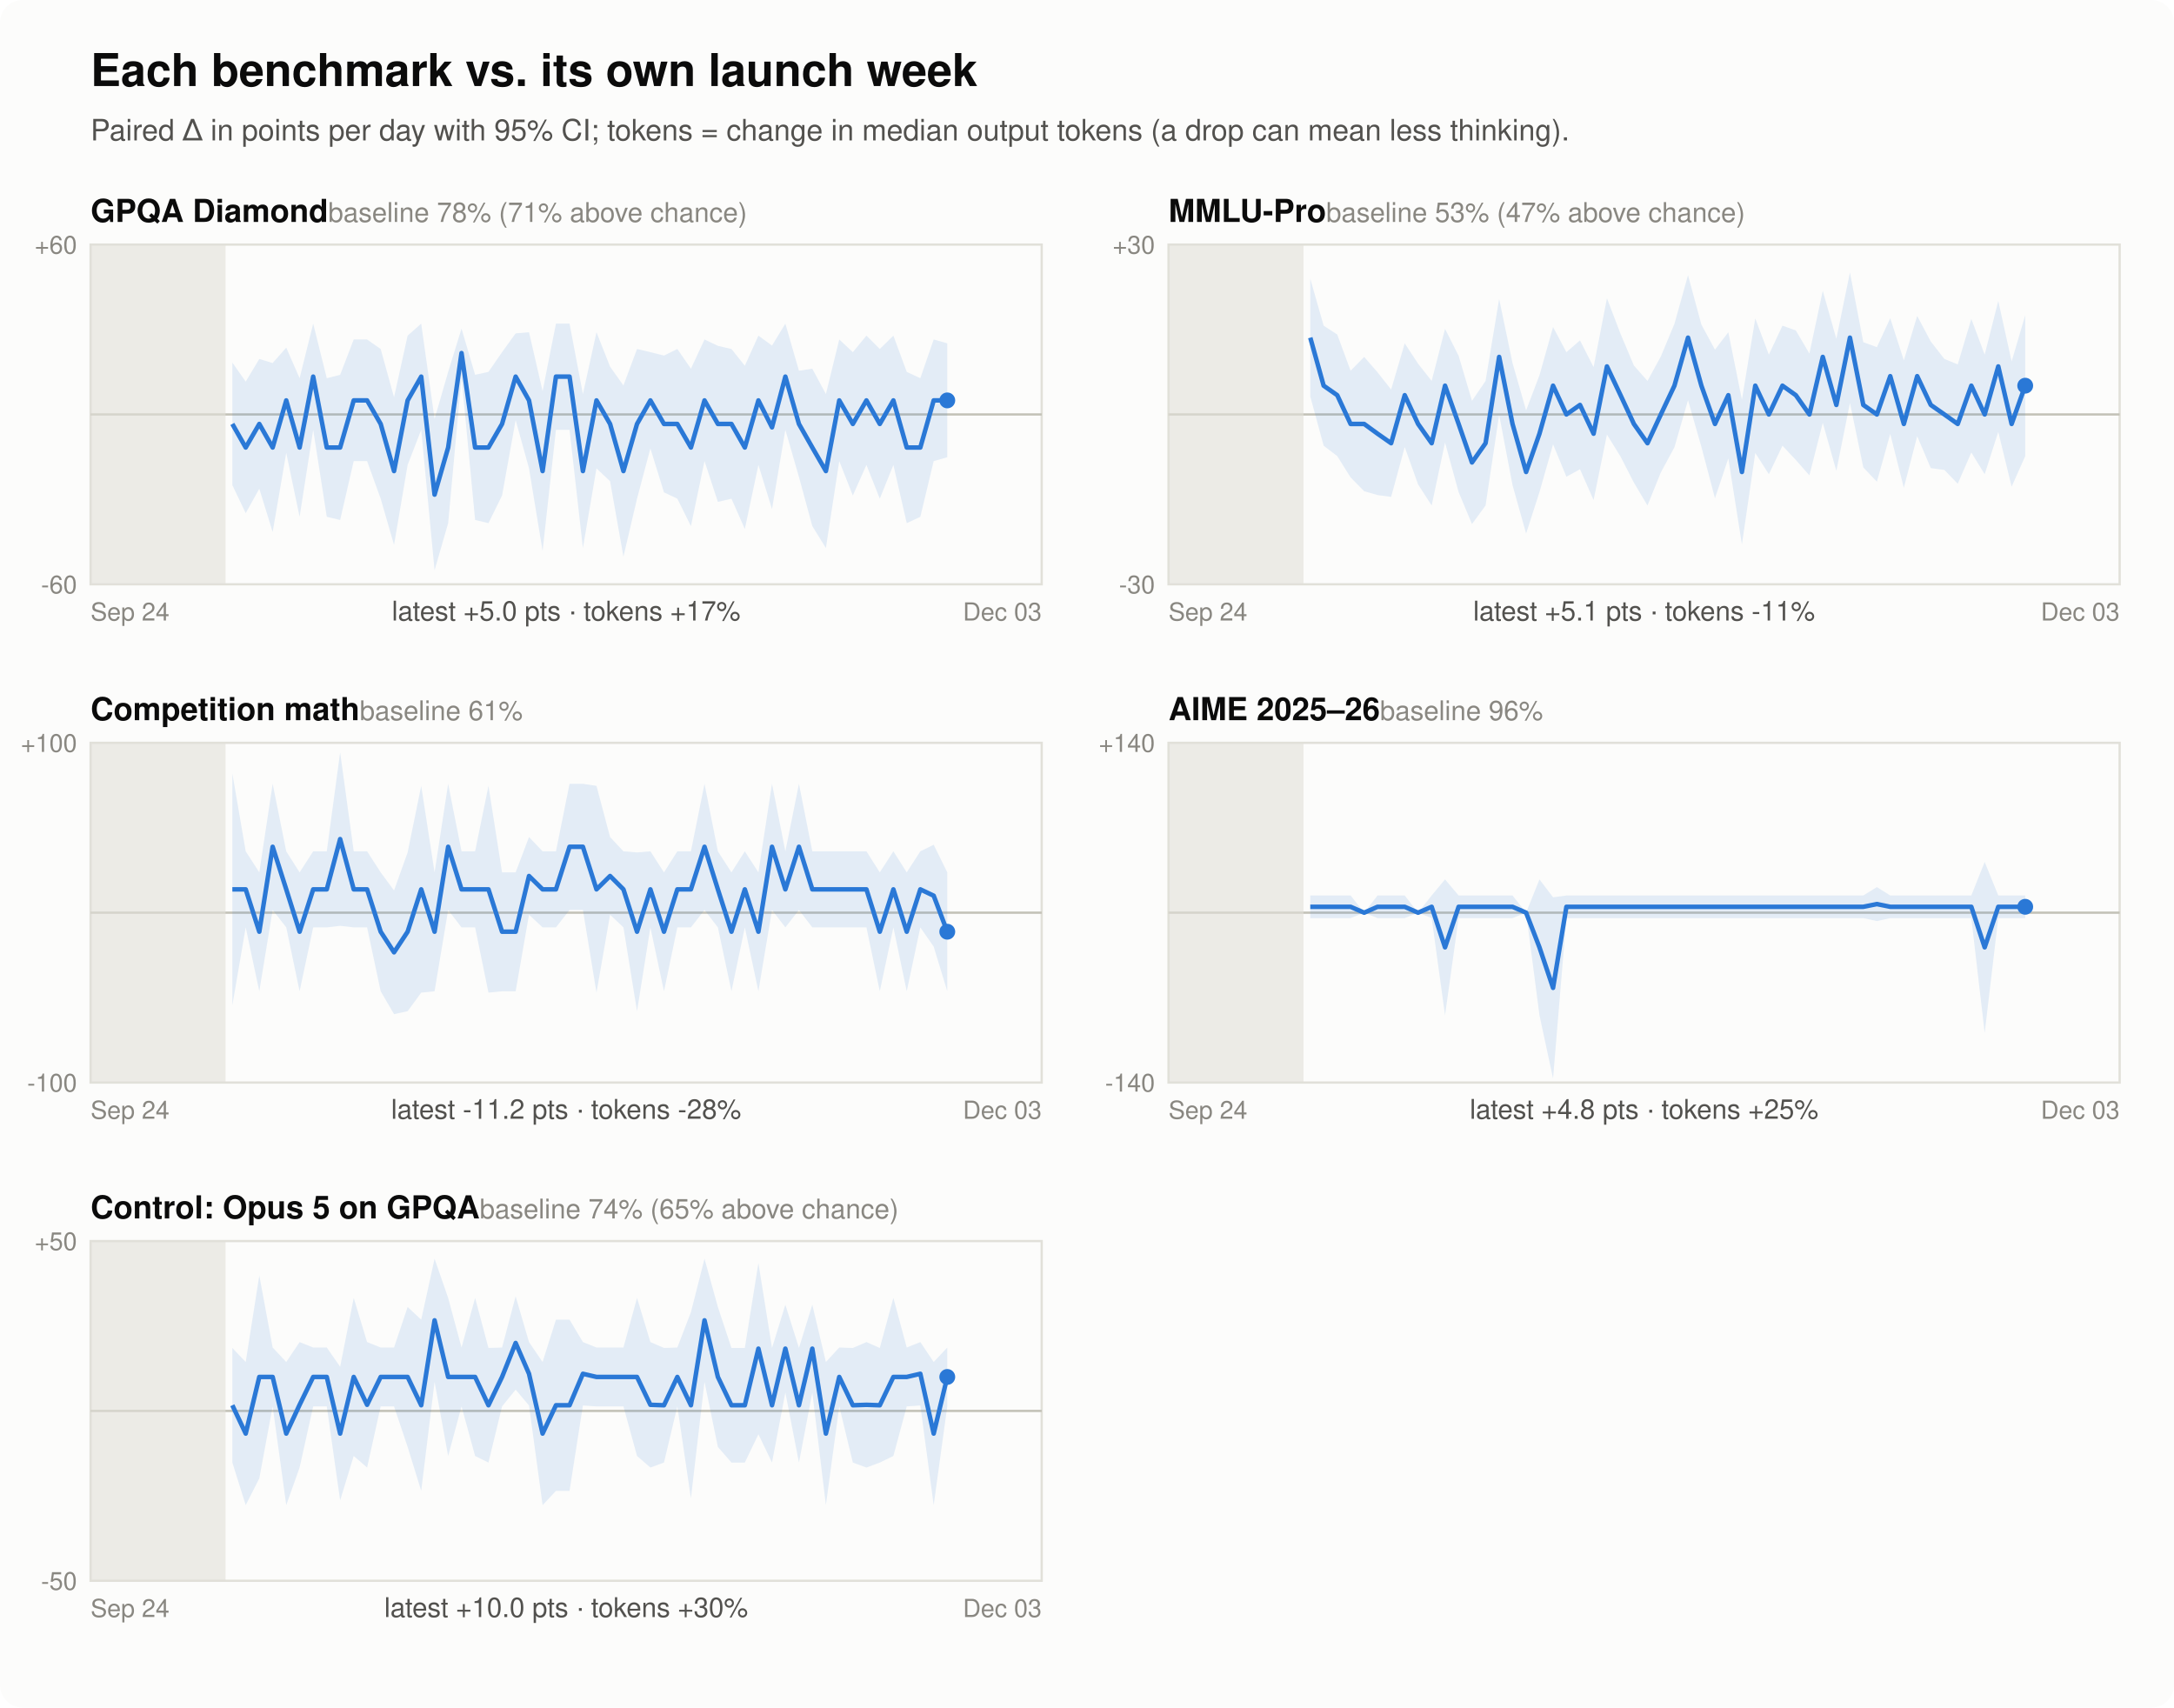
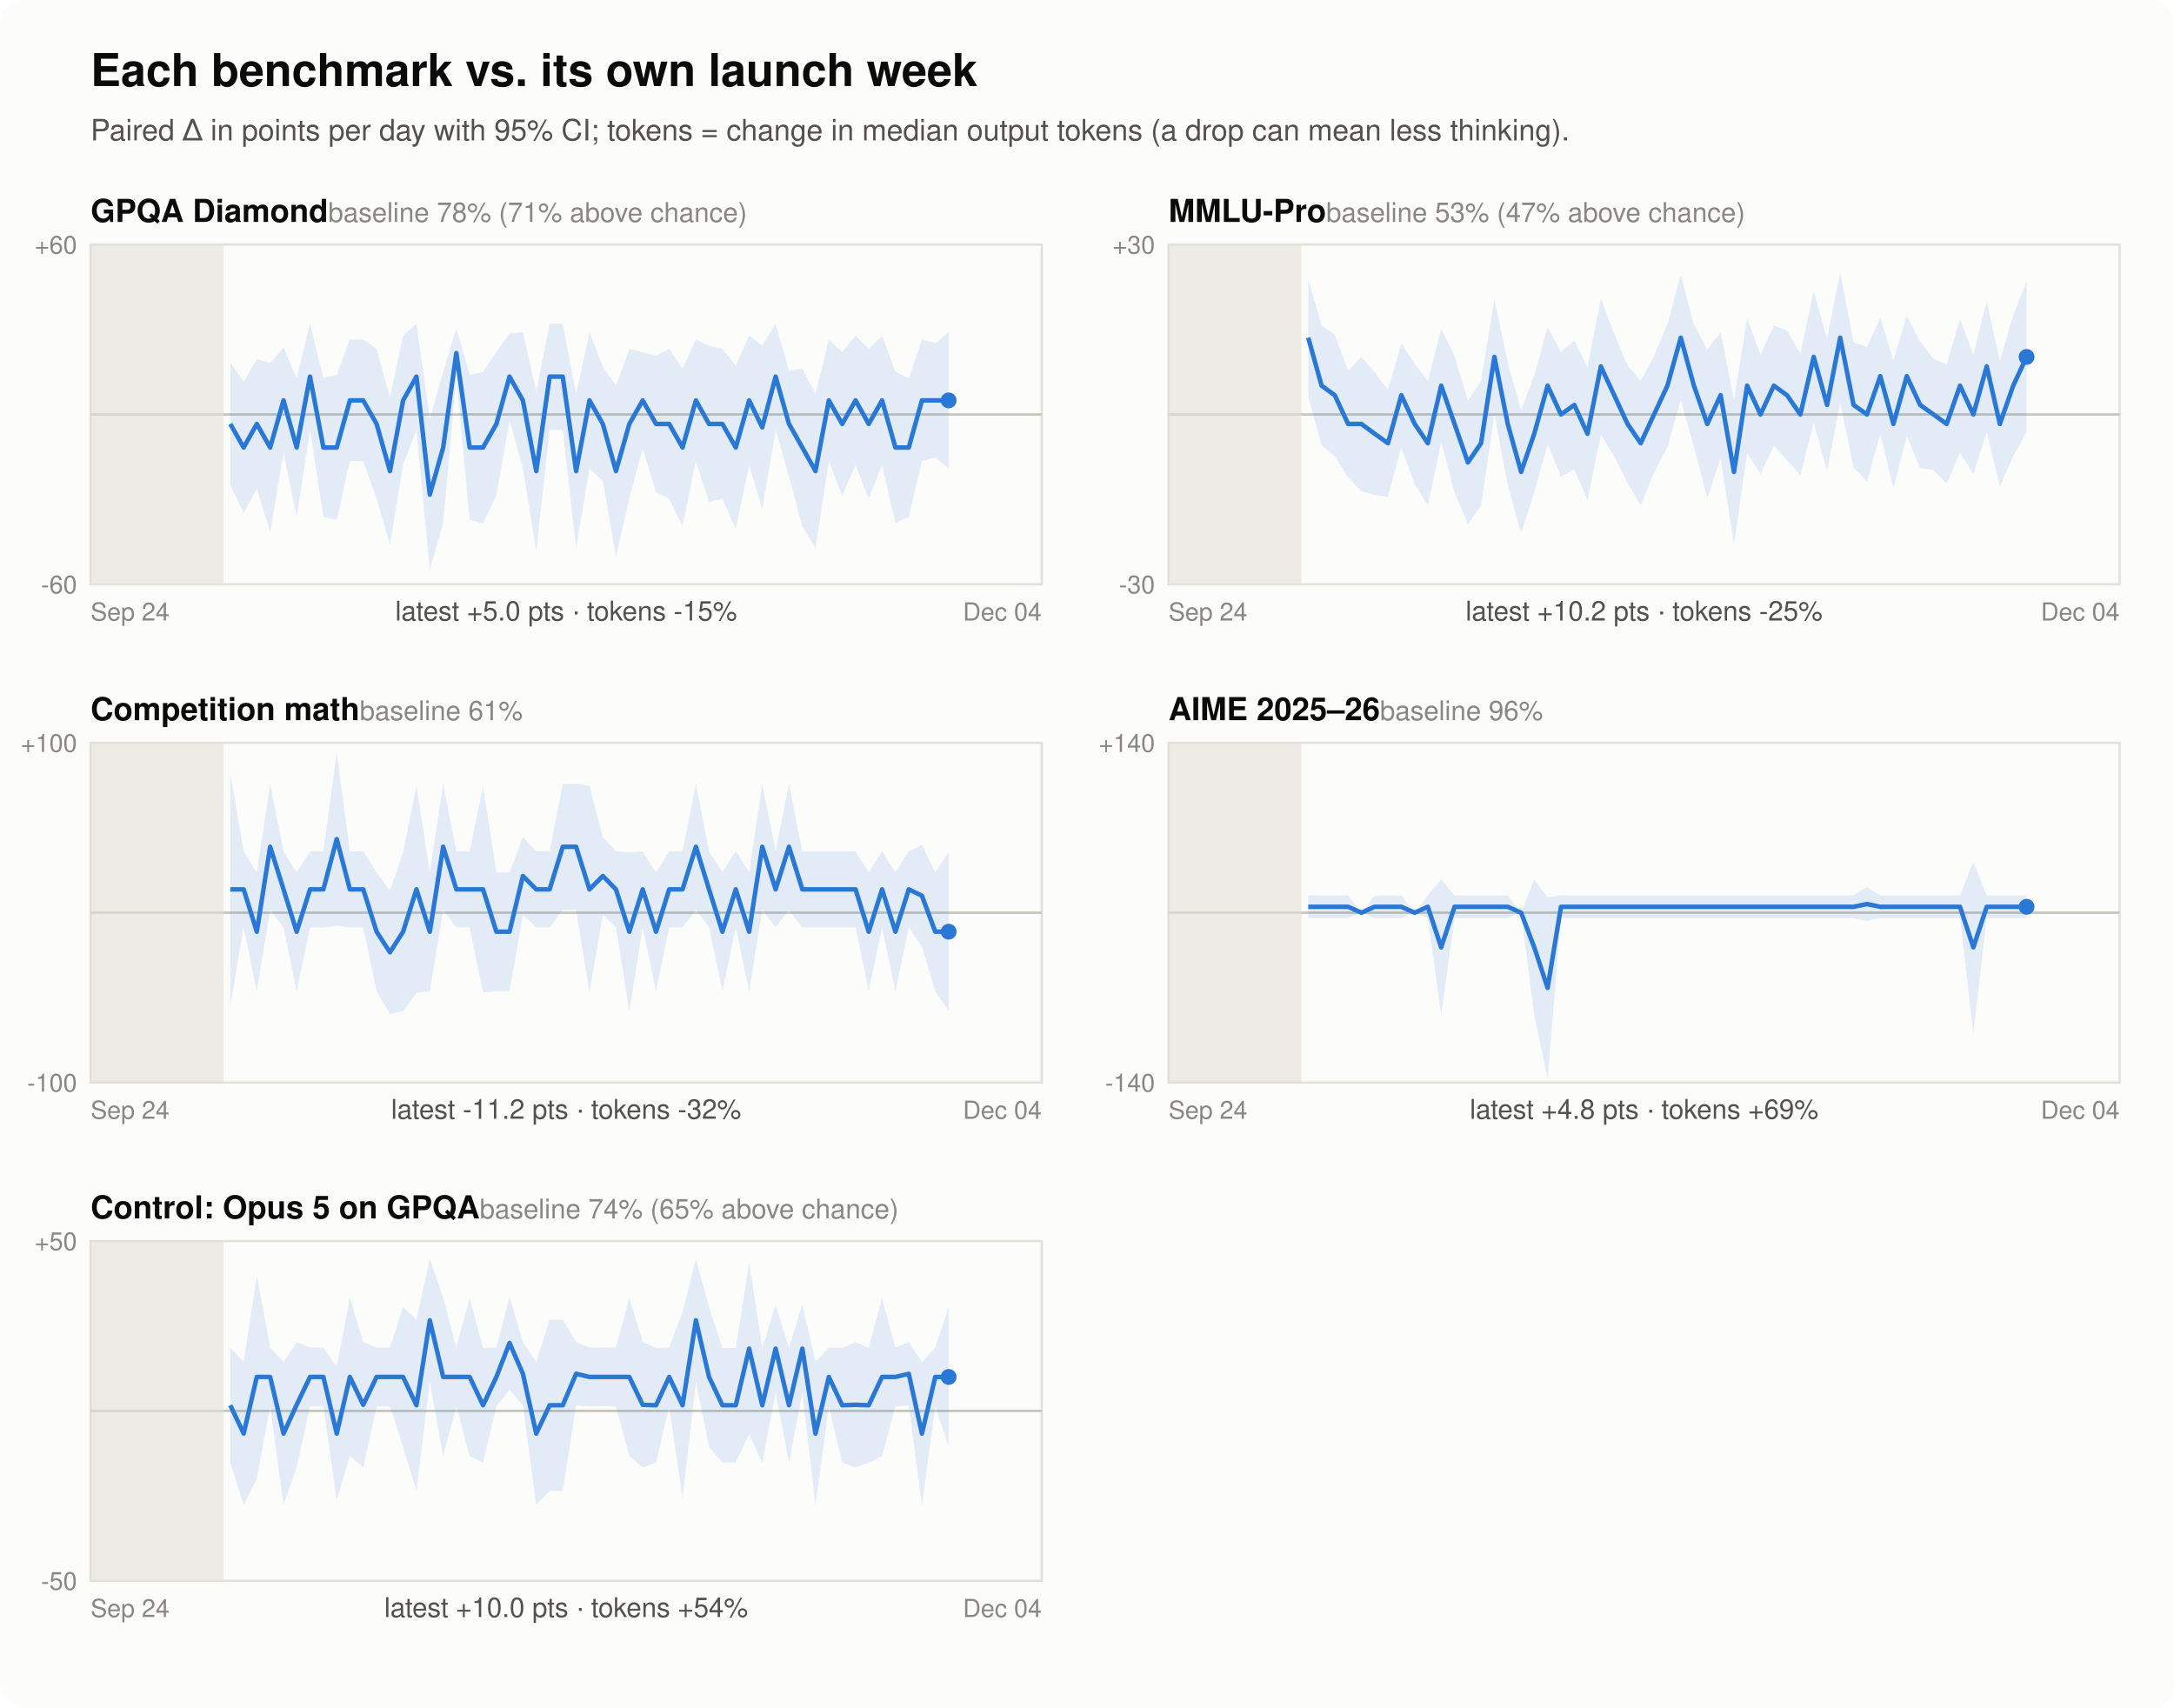
<svg xmlns="http://www.w3.org/2000/svg" width="960" height="754" viewBox="0 0 960 754" font-family="-apple-system, Segoe UI, Helvetica, Arial, sans-serif" role="img" aria-labelledby="ft fd">
  <rect width="960" height="754" rx="10" fill="#fcfcfb" />
  <text x="40" y="38" fill="#0b0b0b" font-size="20" font-weight="600">Each benchmark vs. its own launch week</text>
  <text x="40" y="62" fill="#52514e" font-size="13">Paired Δ in points per day with 95% CI; tokens = change in median output tokens (a drop can mean less thinking).</text>
  <text x="40" y="98" fill="#0b0b0b" font-size="14" font-weight="600">GPQA Diamond<tspan fill="#898781" font-weight="400" font-size="12">  baseline 78% (71% above chance)</tspan>
  </text>
  <rect x="40" y="108" width="420" height="150" fill="none" stroke="#e1e0d9" />
  <line x1="40" y1="183.0" x2="460" y2="183.0" stroke="#c3c2b7" />
  <text x="34" y="262.0" text-anchor="end" fill="#898781" font-size="11">-60</text>
  <text x="34" y="112.0" text-anchor="end" fill="#898781" font-size="11">+60</text>
-   <rect x="40.0" y="108" width="59.6" height="150" fill="#e1e0d9" opacity="0.6" />
+   <rect x="40.0" y="108" width="58.7" height="150" fill="#e1e0d9" opacity="0.6" />
  <text x="40" y="274" fill="#898781" font-size="11">Sep 24</text>
-   <text x="460" y="274" text-anchor="end" fill="#898781" font-size="11">Dec 03</text>
-   <path d="M102.6,160.1 L108.5,168.5 L114.5,158.5 L120.4,160.3 L126.4,153.5 L132.3,167.0 L138.3,142.9 L144.3,167.0 L150.2,165.5 L156.2,149.9 L162.1,149.9 L168.1,154.1 L174.0,175.4 L180.0,148.2 L186.0,142.9 L191.9,185.0 L197.9,164.2 L203.8,145.1 L209.8,165.5 L215.7,164.2 L221.7,155.5 L227.7,147.2 L233.6,146.7 L239.6,172.7 L245.5,142.9 L251.5,142.9 L257.4,174.0 L263.4,146.7 L269.4,161.9 L275.3,170.2 L281.3,154.1 L287.2,155.5 L293.2,157.0 L299.1,154.1 L305.1,162.8 L311.1,149.9 L317.0,152.7 L323.0,154.1 L328.9,161.5 L334.9,148.2 L340.9,152.6 L346.8,142.9 L352.8,163.7 L358.7,162.8 L364.7,174.0 L370.6,149.9 L376.6,155.5 L382.6,148.2 L388.5,154.1 L394.5,148.2 L400.4,164.2 L406.4,167.0 L412.3,149.9 L418.3,151.6 L418.3,201.9 L412.3,203.6 L406.4,228.2 L400.4,231.0 L394.5,205.3 L388.5,220.2 L382.6,205.3 L376.6,218.8 L370.6,203.6 L364.7,242.0 L358.7,232.3 L352.8,210.6 L346.8,189.8 L340.9,224.8 L334.9,205.3 L328.9,233.6 L323.0,220.2 L317.0,221.6 L311.1,203.6 L305.1,232.3 L299.1,220.2 L293.2,217.4 L287.2,198.0 L281.3,220.2 L275.3,245.8 L269.4,212.5 L263.4,206.8 L257.4,242.0 L251.5,189.8 L245.5,189.8 L239.6,243.3 L233.6,206.8 L227.7,185.5 L221.7,218.8 L215.7,231.0 L209.8,229.6 L203.8,166.7 L197.9,231.0 L191.9,251.8 L186.0,189.8 L180.0,205.3 L174.0,240.6 L168.1,220.2 L162.1,203.6 L156.2,203.6 L150.2,229.6 L144.3,228.2 L138.3,189.8 L132.3,228.2 L126.4,200.0 L120.4,234.9 L114.5,215.8 L108.5,226.6 L102.6,214.2 Z" fill="#2a78d6" opacity="0.12" />
-   <path d="M102.6,187.2 L108.5,197.6 L114.5,187.2 L120.4,197.6 L126.4,176.8 L132.3,197.6 L138.3,166.3 L144.3,197.6 L150.2,197.6 L156.2,176.8 L162.1,176.8 L168.1,187.2 L174.0,208.0 L180.0,176.8 L186.0,166.3 L191.9,218.4 L197.9,197.6 L203.8,155.9 L209.8,197.6 L215.7,197.6 L221.7,187.2 L227.7,166.3 L233.6,176.8 L239.6,208.0 L245.5,166.3 L251.5,166.3 L257.4,208.0 L263.4,176.8 L269.4,187.2 L275.3,208.0 L281.3,187.2 L287.2,176.8 L293.2,187.2 L299.1,187.2 L305.1,197.6 L311.1,176.8 L317.0,187.2 L323.0,187.2 L328.9,197.6 L334.9,176.8 L340.9,188.7 L346.8,166.3 L352.8,187.2 L358.7,197.6 L364.7,208.0 L370.6,176.8 L376.6,187.2 L382.6,176.8 L388.5,187.2 L394.5,176.8 L400.4,197.6 L406.4,197.6 L412.3,176.8 L418.3,176.8" fill="none" stroke="#2a78d6" stroke-width="2" stroke-linejoin="round" />
-   <circle cx="418.3" cy="176.8" r="3.5" fill="#2a78d6" />
-   <text x="250.0" y="274" text-anchor="middle" fill="#52514e" font-size="12">latest +5.0 pts · tokens +17%</text>
+   <text x="460" y="274" text-anchor="end" fill="#898781" font-size="11">Dec 04</text>
+   <path d="M101.7,160.1 L107.6,168.5 L113.4,158.5 L119.3,160.3 L125.2,153.5 L131.0,167.0 L136.9,142.9 L142.8,167.0 L148.7,165.5 L154.5,149.9 L160.4,149.9 L166.3,154.1 L172.2,175.4 L178.0,148.2 L183.9,142.9 L189.8,185.0 L195.7,164.2 L201.5,145.1 L207.4,165.5 L213.3,164.2 L219.2,155.5 L225.0,147.2 L230.9,146.7 L236.8,172.7 L242.7,142.9 L248.5,142.9 L254.4,174.0 L260.3,146.7 L266.2,161.9 L272.0,170.2 L277.9,154.1 L283.8,155.5 L289.7,157.0 L295.5,154.1 L301.4,162.8 L307.3,149.9 L313.1,152.7 L319.0,154.1 L324.9,161.5 L330.8,148.2 L336.6,152.6 L342.5,142.9 L348.4,163.7 L354.3,162.8 L360.1,174.0 L366.0,149.9 L371.9,155.5 L377.8,148.2 L383.6,154.1 L389.5,148.2 L395.4,164.2 L401.3,167.0 L407.1,149.9 L413.0,151.6 L418.9,146.7 L418.9,206.8 L413.0,201.9 L407.1,203.6 L401.3,228.2 L395.4,231.0 L389.5,205.3 L383.6,220.2 L377.8,205.3 L371.9,218.8 L366.0,203.6 L360.1,242.0 L354.3,232.3 L348.4,210.6 L342.5,189.8 L336.6,224.8 L330.8,205.3 L324.9,233.6 L319.0,220.2 L313.1,221.6 L307.3,203.6 L301.4,232.3 L295.5,220.2 L289.7,217.4 L283.8,198.0 L277.9,220.2 L272.0,245.8 L266.2,212.5 L260.3,206.8 L254.4,242.0 L248.5,189.8 L242.7,189.8 L236.8,243.3 L230.9,206.8 L225.0,185.5 L219.2,218.8 L213.3,231.0 L207.4,229.6 L201.5,166.7 L195.7,231.0 L189.8,251.8 L183.9,189.8 L178.0,205.3 L172.2,240.6 L166.3,220.2 L160.4,203.6 L154.5,203.6 L148.7,229.6 L142.8,228.2 L136.9,189.8 L131.0,228.2 L125.2,200.0 L119.3,234.9 L113.4,215.8 L107.6,226.6 L101.7,214.2 Z" fill="#2a78d6" opacity="0.12" />
+   <path d="M101.7,187.2 L107.6,197.6 L113.4,187.2 L119.3,197.6 L125.2,176.8 L131.0,197.6 L136.9,166.3 L142.8,197.6 L148.7,197.6 L154.5,176.8 L160.4,176.8 L166.3,187.2 L172.2,208.0 L178.0,176.8 L183.9,166.3 L189.8,218.4 L195.7,197.6 L201.5,155.9 L207.4,197.6 L213.3,197.6 L219.2,187.2 L225.0,166.3 L230.9,176.8 L236.8,208.0 L242.7,166.3 L248.5,166.3 L254.4,208.0 L260.3,176.8 L266.2,187.2 L272.0,208.0 L277.9,187.2 L283.8,176.8 L289.7,187.2 L295.5,187.2 L301.4,197.6 L307.3,176.8 L313.1,187.2 L319.0,187.2 L324.9,197.6 L330.8,176.8 L336.6,188.7 L342.5,166.3 L348.4,187.2 L354.3,197.6 L360.1,208.0 L366.0,176.8 L371.9,187.2 L377.8,176.8 L383.6,187.2 L389.5,176.8 L395.4,197.6 L401.3,197.6 L407.1,176.8 L413.0,176.8 L418.9,176.8" fill="none" stroke="#2a78d6" stroke-width="2" stroke-linejoin="round" />
+   <circle cx="418.9" cy="176.8" r="3.5" fill="#2a78d6" />
+   <text x="250.0" y="274" text-anchor="middle" fill="#52514e" font-size="12">latest +5.0 pts · tokens -15%</text>
  <text x="516" y="98" fill="#0b0b0b" font-size="14" font-weight="600">MMLU-Pro<tspan fill="#898781" font-weight="400" font-size="12">  baseline 53% (47% above chance)</tspan>
  </text>
  <rect x="516" y="108" width="420" height="150" fill="none" stroke="#e1e0d9" />
  <line x1="516" y1="183.0" x2="936" y2="183.0" stroke="#c3c2b7" />
  <text x="510" y="262.0" text-anchor="end" fill="#898781" font-size="11">-30</text>
  <text x="510" y="112.0" text-anchor="end" fill="#898781" font-size="11">+30</text>
-   <rect x="516.0" y="108" width="59.6" height="150" fill="#e1e0d9" opacity="0.6" />
+   <rect x="516.0" y="108" width="58.7" height="150" fill="#e1e0d9" opacity="0.6" />
  <text x="516" y="274" fill="#898781" font-size="11">Sep 24</text>
-   <text x="936" y="274" text-anchor="end" fill="#898781" font-size="11">Dec 03</text>
-   <path d="M578.6,123.1 L584.5,143.8 L590.5,147.7 L596.4,163.7 L602.4,157.6 L608.3,164.4 L614.3,172.0 L620.3,151.6 L626.2,160.6 L632.2,168.2 L638.1,145.2 L644.1,157.1 L650.0,177.0 L656.0,168.2 L662.0,132.0 L667.9,160.3 L673.9,181.2 L679.8,165.7 L685.8,144.4 L691.7,155.5 L697.7,150.3 L703.7,162.1 L709.6,131.7 L715.6,147.4 L721.5,161.4 L727.5,168.2 L733.4,157.4 L739.4,143.0 L745.4,121.5 L751.3,143.3 L757.3,154.4 L763.2,146.7 L769.2,176.5 L775.1,140.6 L781.1,156.6 L787.1,143.8 L793.0,145.9 L799.0,156.1 L804.9,128.4 L810.9,149.6 L816.9,120.3 L822.8,151.1 L828.8,153.3 L834.7,140.5 L840.7,159.1 L846.6,139.5 L852.6,150.8 L858.6,158.5 L864.5,160.9 L870.5,140.8 L876.4,156.6 L882.4,132.9 L888.3,159.6 L894.3,139.2 L894.3,201.4 L888.3,214.9 L882.4,190.7 L876.4,209.4 L870.5,199.8 L864.5,213.6 L858.6,207.5 L852.6,206.7 L846.6,192.6 L840.7,215.4 L834.7,191.6 L828.8,212.7 L822.8,206.4 L816.9,177.9 L810.9,207.9 L804.9,186.7 L799.0,209.9 L793.0,203.1 L787.1,196.8 L781.1,209.4 L775.1,200.0 L769.2,240.4 L763.2,202.4 L757.3,220.0 L751.3,197.3 L745.4,176.7 L739.4,197.5 L733.4,208.6 L727.5,223.2 L721.5,213.1 L715.6,201.6 L709.6,191.9 L703.7,220.8 L697.7,207.2 L691.7,210.5 L685.8,196.2 L679.8,217.3 L673.9,235.6 L667.9,214.2 L662.0,183.2 L656.0,223.2 L650.0,231.4 L644.1,217.3 L638.1,195.4 L632.2,223.2 L626.2,213.9 L620.3,197.4 L614.3,219.4 L608.3,218.6 L602.4,216.9 L596.4,210.8 L590.5,201.4 L584.5,196.8 L578.6,175.1 Z" fill="#2a78d6" opacity="0.12" />
-   <path d="M578.6,149.1 L584.5,170.3 L590.5,174.5 L596.4,187.2 L602.4,187.2 L608.3,191.5 L614.3,195.7 L620.3,174.5 L626.2,187.2 L632.2,195.7 L638.1,170.3 L644.1,187.2 L650.0,204.2 L656.0,195.7 L662.0,157.6 L667.9,187.2 L673.9,208.4 L679.8,191.5 L685.8,170.3 L691.7,183.0 L697.7,178.8 L703.7,191.5 L709.6,161.8 L715.6,174.5 L721.5,187.2 L727.5,195.7 L733.4,183.0 L739.4,170.3 L745.4,149.1 L751.3,170.3 L757.3,187.2 L763.2,174.5 L769.2,208.4 L775.1,170.3 L781.1,183.0 L787.1,170.3 L793.0,174.5 L799.0,183.0 L804.9,157.6 L810.9,178.8 L816.9,149.1 L822.8,178.8 L828.8,183.0 L834.7,166.1 L840.7,187.2 L846.6,166.1 L852.6,178.8 L858.6,183.0 L864.5,187.2 L870.5,170.3 L876.4,183.0 L882.4,161.8 L888.3,187.2 L894.3,170.3" fill="none" stroke="#2a78d6" stroke-width="2" stroke-linejoin="round" />
-   <circle cx="894.3" cy="170.3" r="3.5" fill="#2a78d6" />
-   <text x="726.0" y="274" text-anchor="middle" fill="#52514e" font-size="12">latest +5.1 pts · tokens -11%</text>
+   <text x="936" y="274" text-anchor="end" fill="#898781" font-size="11">Dec 04</text>
+   <path d="M577.7,123.1 L583.6,143.8 L589.4,147.7 L595.3,163.7 L601.2,157.6 L607.0,164.4 L612.9,172.0 L618.8,151.6 L624.7,160.6 L630.5,168.2 L636.4,145.2 L642.3,157.1 L648.2,177.0 L654.0,168.2 L659.9,132.0 L665.8,160.3 L671.7,181.2 L677.5,165.7 L683.4,144.4 L689.3,155.5 L695.2,150.3 L701.0,162.1 L706.9,131.7 L712.8,147.4 L718.7,161.4 L724.5,168.2 L730.4,157.4 L736.3,143.0 L742.2,121.5 L748.0,143.3 L753.9,154.4 L759.8,146.7 L765.7,176.5 L771.5,140.6 L777.4,156.6 L783.3,143.8 L789.1,145.9 L795.0,156.1 L800.9,128.4 L806.8,149.6 L812.6,120.3 L818.5,151.1 L824.4,153.3 L830.3,140.5 L836.1,159.1 L842.0,139.5 L847.9,150.8 L853.8,158.5 L859.6,160.9 L865.5,140.8 L871.4,156.6 L877.3,132.9 L883.1,159.6 L889.0,139.2 L894.9,124.4 L894.9,190.8 L889.0,201.4 L883.1,214.9 L877.3,190.7 L871.4,209.4 L865.5,199.8 L859.6,213.6 L853.8,207.5 L847.9,206.7 L842.0,192.6 L836.1,215.4 L830.3,191.6 L824.4,212.7 L818.5,206.4 L812.6,177.9 L806.8,207.9 L800.9,186.7 L795.0,209.9 L789.1,203.1 L783.3,196.8 L777.4,209.4 L771.5,200.0 L765.7,240.4 L759.8,202.4 L753.9,220.0 L748.0,197.3 L742.2,176.7 L736.3,197.5 L730.4,208.6 L724.5,223.2 L718.7,213.1 L712.8,201.6 L706.9,191.9 L701.0,220.8 L695.2,207.2 L689.3,210.5 L683.4,196.2 L677.5,217.3 L671.7,235.6 L665.8,214.2 L659.9,183.2 L654.0,223.2 L648.2,231.4 L642.3,217.3 L636.4,195.4 L630.5,223.2 L624.7,213.9 L618.8,197.4 L612.9,219.4 L607.0,218.6 L601.2,216.9 L595.3,210.8 L589.4,201.4 L583.6,196.8 L577.7,175.1 Z" fill="#2a78d6" opacity="0.12" />
+   <path d="M577.7,149.1 L583.6,170.3 L589.4,174.5 L595.3,187.2 L601.2,187.2 L607.0,191.5 L612.9,195.7 L618.8,174.5 L624.7,187.2 L630.5,195.7 L636.4,170.3 L642.3,187.2 L648.2,204.2 L654.0,195.7 L659.9,157.6 L665.8,187.2 L671.7,208.4 L677.5,191.5 L683.4,170.3 L689.3,183.0 L695.2,178.8 L701.0,191.5 L706.9,161.8 L712.8,174.5 L718.7,187.2 L724.5,195.7 L730.4,183.0 L736.3,170.3 L742.2,149.1 L748.0,170.3 L753.9,187.2 L759.8,174.5 L765.7,208.4 L771.5,170.3 L777.4,183.0 L783.3,170.3 L789.1,174.5 L795.0,183.0 L800.9,157.6 L806.8,178.8 L812.6,149.1 L818.5,178.8 L824.4,183.0 L830.3,166.1 L836.1,187.2 L842.0,166.1 L847.9,178.8 L853.8,183.0 L859.6,187.2 L865.5,170.3 L871.4,183.0 L877.3,161.8 L883.1,187.2 L889.0,170.3 L894.9,157.6" fill="none" stroke="#2a78d6" stroke-width="2" stroke-linejoin="round" />
+   <circle cx="894.9" cy="157.6" r="3.5" fill="#2a78d6" />
+   <text x="726.0" y="274" text-anchor="middle" fill="#52514e" font-size="12">latest +10.2 pts · tokens -25%</text>
  <text x="40" y="318" fill="#0b0b0b" font-size="14" font-weight="600">Competition math<tspan fill="#898781" font-weight="400" font-size="12">  baseline 61%</tspan>
  </text>
  <rect x="40" y="328" width="420" height="150" fill="none" stroke="#e1e0d9" />
  <line x1="40" y1="403.0" x2="460" y2="403.0" stroke="#c3c2b7" />
  <text x="34" y="482.0" text-anchor="end" fill="#898781" font-size="11">-100</text>
  <text x="34" y="332.0" text-anchor="end" fill="#898781" font-size="11">+100</text>
-   <rect x="40.0" y="328" width="59.6" height="150" fill="#e1e0d9" opacity="0.6" />
+   <rect x="40.0" y="328" width="58.7" height="150" fill="#e1e0d9" opacity="0.6" />
  <text x="40" y="494" fill="#898781" font-size="11">Sep 24</text>
-   <text x="460" y="494" text-anchor="end" fill="#898781" font-size="11">Dec 03</text>
-   <path d="M102.6,341.5 L108.5,375.9 L114.5,385.2 L120.4,346.1 L126.4,375.9 L132.3,385.2 L138.3,375.9 L144.3,375.9 L150.2,332.2 L156.2,375.9 L162.1,375.9 L168.1,385.2 L174.0,393.2 L180.0,376.4 L186.0,347.0 L191.9,385.2 L197.9,346.1 L203.8,375.9 L209.8,375.9 L215.7,347.0 L221.7,385.2 L227.7,385.2 L233.6,369.6 L239.6,375.9 L245.5,375.9 L251.5,346.1 L257.4,346.1 L263.4,347.0 L269.4,369.6 L275.3,375.9 L281.3,376.4 L287.2,375.9 L293.2,385.2 L299.1,375.9 L305.1,375.9 L311.1,346.1 L317.0,375.9 L323.0,385.2 L328.9,375.9 L334.9,385.2 L340.9,346.1 L346.8,375.9 L352.8,346.1 L358.7,375.9 L364.7,375.9 L370.6,375.9 L376.6,375.9 L382.6,375.9 L388.5,385.2 L394.5,375.9 L400.4,385.2 L406.4,375.9 L412.3,373.0 L418.3,385.2 L418.3,437.7 L412.3,418.0 L406.4,409.5 L400.4,437.7 L394.5,409.5 L388.5,437.7 L382.6,409.5 L376.6,409.5 L370.6,409.5 L364.7,409.5 L358.7,409.5 L352.8,401.8 L346.8,409.5 L340.9,401.8 L334.9,437.7 L328.9,409.5 L323.0,437.7 L317.0,409.5 L311.1,401.8 L305.1,409.5 L299.1,409.5 L293.2,437.7 L287.2,409.5 L281.3,446.5 L275.3,409.5 L269.4,403.9 L263.4,438.3 L257.4,401.8 L251.5,401.8 L245.5,409.5 L239.6,409.5 L233.6,403.9 L227.7,437.7 L221.7,437.7 L215.7,438.3 L209.8,409.5 L203.8,409.5 L197.9,401.8 L191.9,437.7 L186.0,438.3 L180.0,446.5 L174.0,447.8 L168.1,437.7 L162.1,409.5 L156.2,409.5 L150.2,408.8 L144.3,409.5 L138.3,409.5 L132.3,437.7 L126.4,409.5 L120.4,401.8 L114.5,437.7 L108.5,409.5 L102.6,443.9 Z" fill="#2a78d6" opacity="0.12" />
-   <path d="M102.6,392.7 L108.5,392.7 L114.5,411.4 L120.4,373.9 L126.4,392.7 L132.3,411.4 L138.3,392.7 L144.3,392.7 L150.2,370.5 L156.2,392.7 L162.1,392.7 L168.1,411.4 L174.0,420.5 L180.0,411.4 L186.0,392.7 L191.9,411.4 L197.9,373.9 L203.8,392.7 L209.8,392.7 L215.7,392.7 L221.7,411.4 L227.7,411.4 L233.6,386.8 L239.6,392.7 L245.5,392.7 L251.5,373.9 L257.4,373.9 L263.4,392.7 L269.4,386.8 L275.3,392.7 L281.3,411.4 L287.2,392.7 L293.2,411.4 L299.1,392.7 L305.1,392.7 L311.1,373.9 L317.0,392.7 L323.0,411.4 L328.9,392.7 L334.9,411.4 L340.9,373.9 L346.8,392.7 L352.8,373.9 L358.7,392.7 L364.7,392.7 L370.6,392.7 L376.6,392.7 L382.6,392.7 L388.5,411.4 L394.5,392.7 L400.4,411.4 L406.4,392.7 L412.3,395.5 L418.3,411.4" fill="none" stroke="#2a78d6" stroke-width="2" stroke-linejoin="round" />
-   <circle cx="418.3" cy="411.4" r="3.5" fill="#2a78d6" />
-   <text x="250.0" y="494" text-anchor="middle" fill="#52514e" font-size="12">latest -11.2 pts · tokens -28%</text>
+   <text x="460" y="494" text-anchor="end" fill="#898781" font-size="11">Dec 04</text>
+   <path d="M101.7,341.5 L107.6,375.9 L113.4,385.2 L119.3,346.1 L125.2,375.9 L131.0,385.2 L136.9,375.9 L142.8,375.9 L148.7,332.2 L154.5,375.9 L160.4,375.9 L166.3,385.2 L172.2,393.2 L178.0,376.4 L183.9,347.0 L189.8,385.2 L195.7,346.1 L201.5,375.9 L207.4,375.9 L213.3,347.0 L219.2,385.2 L225.0,385.2 L230.9,369.6 L236.8,375.9 L242.7,375.9 L248.5,346.1 L254.4,346.1 L260.3,347.0 L266.2,369.6 L272.0,375.9 L277.9,376.4 L283.8,375.9 L289.7,385.2 L295.5,375.9 L301.4,375.9 L307.3,346.1 L313.1,375.9 L319.0,385.2 L324.9,375.9 L330.8,385.2 L336.6,346.1 L342.5,375.9 L348.4,346.1 L354.3,375.9 L360.1,375.9 L366.0,375.9 L371.9,375.9 L377.8,375.9 L383.6,385.2 L389.5,375.9 L395.4,385.2 L401.3,375.9 L407.1,373.0 L413.0,385.2 L418.9,376.4 L418.9,446.5 L413.0,437.7 L407.1,418.0 L401.3,409.5 L395.4,437.7 L389.5,409.5 L383.6,437.7 L377.8,409.5 L371.9,409.5 L366.0,409.5 L360.1,409.5 L354.3,409.5 L348.4,401.8 L342.5,409.5 L336.6,401.8 L330.8,437.7 L324.9,409.5 L319.0,437.7 L313.1,409.5 L307.3,401.8 L301.4,409.5 L295.5,409.5 L289.7,437.7 L283.8,409.5 L277.9,446.5 L272.0,409.5 L266.2,403.9 L260.3,438.3 L254.4,401.8 L248.5,401.8 L242.7,409.5 L236.8,409.5 L230.9,403.9 L225.0,437.7 L219.2,437.7 L213.3,438.3 L207.4,409.5 L201.5,409.5 L195.7,401.8 L189.8,437.7 L183.9,438.3 L178.0,446.5 L172.2,447.8 L166.3,437.7 L160.4,409.5 L154.5,409.5 L148.7,408.8 L142.8,409.5 L136.9,409.5 L131.0,437.7 L125.2,409.5 L119.3,401.8 L113.4,437.7 L107.6,409.5 L101.7,443.9 Z" fill="#2a78d6" opacity="0.12" />
+   <path d="M101.7,392.7 L107.6,392.7 L113.4,411.4 L119.3,373.9 L125.2,392.7 L131.0,411.4 L136.9,392.7 L142.8,392.7 L148.7,370.5 L154.5,392.7 L160.4,392.7 L166.3,411.4 L172.2,420.5 L178.0,411.4 L183.9,392.7 L189.8,411.4 L195.7,373.9 L201.5,392.7 L207.4,392.7 L213.3,392.7 L219.2,411.4 L225.0,411.4 L230.9,386.8 L236.8,392.7 L242.7,392.7 L248.5,373.9 L254.4,373.9 L260.3,392.7 L266.2,386.8 L272.0,392.7 L277.9,411.4 L283.8,392.7 L289.7,411.4 L295.5,392.7 L301.4,392.7 L307.3,373.9 L313.1,392.7 L319.0,411.4 L324.9,392.7 L330.8,411.4 L336.6,373.9 L342.5,392.7 L348.4,373.9 L354.3,392.7 L360.1,392.7 L366.0,392.7 L371.9,392.7 L377.8,392.7 L383.6,411.4 L389.5,392.7 L395.4,411.4 L401.3,392.7 L407.1,395.5 L413.0,411.4 L418.9,411.4" fill="none" stroke="#2a78d6" stroke-width="2" stroke-linejoin="round" />
+   <circle cx="418.9" cy="411.4" r="3.5" fill="#2a78d6" />
+   <text x="250.0" y="494" text-anchor="middle" fill="#52514e" font-size="12">latest -11.2 pts · tokens -32%</text>
  <text x="516" y="318" fill="#0b0b0b" font-size="14" font-weight="600">AIME 2025–26<tspan fill="#898781" font-weight="400" font-size="12">  baseline 96%</tspan>
  </text>
  <rect x="516" y="328" width="420" height="150" fill="none" stroke="#e1e0d9" />
  <line x1="516" y1="403.0" x2="936" y2="403.0" stroke="#c3c2b7" />
  <text x="510" y="482.0" text-anchor="end" fill="#898781" font-size="11">-140</text>
  <text x="510" y="332.0" text-anchor="end" fill="#898781" font-size="11">+140</text>
-   <rect x="516.0" y="328" width="59.6" height="150" fill="#e1e0d9" opacity="0.6" />
+   <rect x="516.0" y="328" width="58.7" height="150" fill="#e1e0d9" opacity="0.6" />
  <text x="516" y="494" fill="#898781" font-size="11">Sep 24</text>
-   <text x="936" y="494" text-anchor="end" fill="#898781" font-size="11">Dec 03</text>
-   <path d="M578.6,395.4 L584.5,395.4 L590.5,395.4 L596.4,395.4 L602.4,403.0 L608.3,395.4 L614.3,395.4 L620.3,395.4 L626.2,403.0 L632.2,395.4 L638.1,388.3 L644.1,395.4 L650.0,395.4 L656.0,395.4 L662.0,395.4 L667.9,395.4 L673.9,403.0 L679.8,388.3 L685.8,396.2 L691.7,395.4 L697.7,395.4 L703.7,395.4 L709.6,395.4 L715.6,395.4 L721.5,395.4 L727.5,395.4 L733.4,395.4 L739.4,395.4 L745.4,395.4 L751.3,395.4 L757.3,395.4 L763.2,395.4 L769.2,395.4 L775.1,395.4 L781.1,395.4 L787.1,395.4 L793.0,395.4 L799.0,395.4 L804.9,395.4 L810.9,395.4 L816.9,395.4 L822.8,395.4 L828.8,391.7 L834.7,395.4 L840.7,395.4 L846.6,395.4 L852.6,395.4 L858.6,395.4 L864.5,395.4 L870.5,395.4 L876.4,380.6 L882.4,395.4 L888.3,395.4 L894.3,395.4 L894.3,405.4 L888.3,405.4 L882.4,405.4 L876.4,456.1 L870.5,405.4 L864.5,405.4 L858.6,405.4 L852.6,405.4 L846.6,405.4 L840.7,405.4 L834.7,405.4 L828.8,406.7 L822.8,405.4 L816.9,405.4 L810.9,405.4 L804.9,405.4 L799.0,405.4 L793.0,405.4 L787.1,405.4 L781.1,405.4 L775.1,405.4 L769.2,405.4 L763.2,405.4 L757.3,405.4 L751.3,405.4 L745.4,405.4 L739.4,405.4 L733.4,405.4 L727.5,405.4 L721.5,405.4 L715.6,405.4 L709.6,405.4 L703.7,405.4 L697.7,405.4 L691.7,405.4 L685.8,476.2 L679.8,448.3 L673.9,403.0 L667.9,405.4 L662.0,405.4 L656.0,405.4 L650.0,405.4 L644.1,405.4 L638.1,448.3 L632.2,405.4 L626.2,403.0 L620.3,405.4 L614.3,405.4 L608.3,405.4 L602.4,403.0 L596.4,405.4 L590.5,405.4 L584.5,405.4 L578.6,405.4 Z" fill="#2a78d6" opacity="0.12" />
-   <path d="M578.6,400.4 L584.5,400.4 L590.5,400.4 L596.4,400.4 L602.4,403.0 L608.3,400.4 L614.3,400.4 L620.3,400.4 L626.2,403.0 L632.2,400.4 L638.1,418.3 L644.1,400.4 L650.0,400.4 L656.0,400.4 L662.0,400.4 L667.9,400.4 L673.9,403.0 L679.8,418.3 L685.8,436.2 L691.7,400.4 L697.7,400.4 L703.7,400.4 L709.6,400.4 L715.6,400.4 L721.5,400.4 L727.5,400.4 L733.4,400.4 L739.4,400.4 L745.4,400.4 L751.3,400.4 L757.3,400.4 L763.2,400.4 L769.2,400.4 L775.1,400.4 L781.1,400.4 L787.1,400.4 L793.0,400.4 L799.0,400.4 L804.9,400.4 L810.9,400.4 L816.9,400.4 L822.8,400.4 L828.8,399.2 L834.7,400.4 L840.7,400.4 L846.6,400.4 L852.6,400.4 L858.6,400.4 L864.5,400.4 L870.5,400.4 L876.4,418.3 L882.4,400.4 L888.3,400.4 L894.3,400.4" fill="none" stroke="#2a78d6" stroke-width="2" stroke-linejoin="round" />
-   <circle cx="894.3" cy="400.4" r="3.5" fill="#2a78d6" />
-   <text x="726.0" y="494" text-anchor="middle" fill="#52514e" font-size="12">latest +4.8 pts · tokens +25%</text>
+   <text x="936" y="494" text-anchor="end" fill="#898781" font-size="11">Dec 04</text>
+   <path d="M577.7,395.4 L583.6,395.4 L589.4,395.4 L595.3,395.4 L601.2,403.0 L607.0,395.4 L612.9,395.4 L618.8,395.4 L624.7,403.0 L630.5,395.4 L636.4,388.3 L642.3,395.4 L648.2,395.4 L654.0,395.4 L659.9,395.4 L665.8,395.4 L671.7,403.0 L677.5,388.3 L683.4,396.2 L689.3,395.4 L695.2,395.4 L701.0,395.4 L706.9,395.4 L712.8,395.4 L718.7,395.4 L724.5,395.4 L730.4,395.4 L736.3,395.4 L742.2,395.4 L748.0,395.4 L753.9,395.4 L759.8,395.4 L765.7,395.4 L771.5,395.4 L777.4,395.4 L783.3,395.4 L789.1,395.4 L795.0,395.4 L800.9,395.4 L806.8,395.4 L812.6,395.4 L818.5,395.4 L824.4,391.7 L830.3,395.4 L836.1,395.4 L842.0,395.4 L847.9,395.4 L853.8,395.4 L859.6,395.4 L865.5,395.4 L871.4,380.6 L877.3,395.4 L883.1,395.4 L889.0,395.4 L894.9,395.4 L894.9,405.4 L889.0,405.4 L883.1,405.4 L877.3,405.4 L871.4,456.1 L865.5,405.4 L859.6,405.4 L853.8,405.4 L847.9,405.4 L842.0,405.4 L836.1,405.4 L830.3,405.4 L824.4,406.7 L818.5,405.4 L812.6,405.4 L806.8,405.4 L800.9,405.4 L795.0,405.4 L789.1,405.4 L783.3,405.4 L777.4,405.4 L771.5,405.4 L765.7,405.4 L759.8,405.4 L753.9,405.4 L748.0,405.4 L742.2,405.4 L736.3,405.4 L730.4,405.4 L724.5,405.4 L718.7,405.4 L712.8,405.4 L706.9,405.4 L701.0,405.4 L695.2,405.4 L689.3,405.4 L683.4,476.2 L677.5,448.3 L671.7,403.0 L665.8,405.4 L659.9,405.4 L654.0,405.4 L648.2,405.4 L642.3,405.4 L636.4,448.3 L630.5,405.4 L624.7,403.0 L618.8,405.4 L612.9,405.4 L607.0,405.4 L601.2,403.0 L595.3,405.4 L589.4,405.4 L583.6,405.4 L577.7,405.4 Z" fill="#2a78d6" opacity="0.12" />
+   <path d="M577.7,400.4 L583.6,400.4 L589.4,400.4 L595.3,400.4 L601.2,403.0 L607.0,400.4 L612.9,400.4 L618.8,400.4 L624.7,403.0 L630.5,400.4 L636.4,418.3 L642.3,400.4 L648.2,400.4 L654.0,400.4 L659.9,400.4 L665.8,400.4 L671.7,403.0 L677.5,418.3 L683.4,436.2 L689.3,400.4 L695.2,400.4 L701.0,400.4 L706.9,400.4 L712.8,400.4 L718.7,400.4 L724.5,400.4 L730.4,400.4 L736.3,400.4 L742.2,400.4 L748.0,400.4 L753.9,400.4 L759.8,400.4 L765.7,400.4 L771.5,400.4 L777.4,400.4 L783.3,400.4 L789.1,400.4 L795.0,400.4 L800.9,400.4 L806.8,400.4 L812.6,400.4 L818.5,400.4 L824.4,399.2 L830.3,400.4 L836.1,400.4 L842.0,400.4 L847.9,400.4 L853.8,400.4 L859.6,400.4 L865.5,400.4 L871.4,418.3 L877.3,400.4 L883.1,400.4 L889.0,400.4 L894.9,400.4" fill="none" stroke="#2a78d6" stroke-width="2" stroke-linejoin="round" />
+   <circle cx="894.9" cy="400.4" r="3.5" fill="#2a78d6" />
+   <text x="726.0" y="494" text-anchor="middle" fill="#52514e" font-size="12">latest +4.8 pts · tokens +69%</text>
  <text x="40" y="538" fill="#0b0b0b" font-size="14" font-weight="600">Control: Opus 5 on GPQA<tspan fill="#898781" font-weight="400" font-size="12">  baseline 74% (65% above chance)</tspan>
  </text>
  <rect x="40" y="548" width="420" height="150" fill="none" stroke="#e1e0d9" />
  <line x1="40" y1="623.0" x2="460" y2="623.0" stroke="#c3c2b7" />
  <text x="34" y="702.0" text-anchor="end" fill="#898781" font-size="11">-50</text>
  <text x="34" y="552.0" text-anchor="end" fill="#898781" font-size="11">+50</text>
-   <rect x="40.0" y="548" width="59.6" height="150" fill="#e1e0d9" opacity="0.6" />
+   <rect x="40.0" y="548" width="58.7" height="150" fill="#e1e0d9" opacity="0.6" />
  <text x="40" y="714" fill="#898781" font-size="11">Sep 24</text>
-   <text x="460" y="714" text-anchor="end" fill="#898781" font-size="11">Dec 03</text>
-   <path d="M102.6,595.2 L108.5,601.4 L114.5,563.2 L120.4,595.0 L126.4,601.4 L132.3,592.6 L138.3,595.0 L144.3,595.0 L150.2,603.5 L156.2,573.1 L162.1,592.6 L168.1,595.0 L174.0,595.0 L180.0,577.1 L186.0,582.7 L191.9,555.8 L197.9,573.1 L203.8,595.0 L209.8,573.1 L215.7,595.2 L221.7,595.0 L227.7,572.4 L233.6,592.6 L239.6,601.4 L245.5,582.7 L251.5,582.7 L257.4,592.6 L263.4,595.0 L269.4,595.0 L275.3,595.0 L281.3,573.1 L287.2,592.6 L293.2,595.2 L299.1,595.0 L305.1,579.4 L311.1,555.8 L317.0,577.1 L323.0,595.2 L328.9,595.2 L334.9,557.7 L340.9,595.2 L346.8,576.1 L352.8,595.2 L358.7,576.1 L364.7,601.4 L370.6,595.0 L376.6,595.2 L382.6,592.6 L388.5,595.2 L394.5,573.1 L400.4,595.0 L406.4,592.6 L412.3,601.4 L418.3,595.0 L418.3,621.0 L412.3,664.6 L406.4,620.6 L400.4,621.0 L394.5,642.9 L388.5,645.8 L382.6,648.0 L376.6,645.8 L370.6,621.0 L364.7,664.6 L358.7,614.9 L352.8,645.8 L346.8,614.9 L340.9,645.8 L334.9,633.3 L328.9,645.8 L323.0,645.8 L317.0,638.9 L311.1,610.2 L305.1,661.6 L299.1,621.0 L293.2,645.8 L287.2,648.0 L281.3,642.9 L275.3,621.0 L269.4,621.0 L263.4,621.0 L257.4,620.6 L251.5,658.3 L245.5,658.3 L239.6,664.6 L233.6,620.6 L227.7,613.6 L221.7,621.0 L215.7,645.8 L209.8,642.9 L203.8,621.0 L197.9,642.9 L191.9,610.2 L186.0,658.3 L180.0,638.9 L174.0,621.0 L168.1,621.0 L162.1,648.0 L156.2,642.9 L150.2,662.5 L144.3,621.0 L138.3,621.0 L132.3,648.0 L126.4,664.6 L120.4,621.0 L114.5,652.8 L108.5,664.6 L102.6,645.8 Z" fill="#2a78d6" opacity="0.12" />
-   <path d="M102.6,620.5 L108.5,633.0 L114.5,608.0 L120.4,608.0 L126.4,633.0 L132.3,620.3 L138.3,608.0 L144.3,608.0 L150.2,633.0 L156.2,608.0 L162.1,620.3 L168.1,608.0 L174.0,608.0 L180.0,608.0 L186.0,620.5 L191.9,583.0 L197.9,608.0 L203.8,608.0 L209.8,608.0 L215.7,620.5 L221.7,608.0 L227.7,593.0 L233.6,606.6 L239.6,633.0 L245.5,620.5 L251.5,620.5 L257.4,606.6 L263.4,608.0 L269.4,608.0 L275.3,608.0 L281.3,608.0 L287.2,620.3 L293.2,620.5 L299.1,608.0 L305.1,620.5 L311.1,583.0 L317.0,608.0 L323.0,620.5 L328.9,620.5 L334.9,595.5 L340.9,620.5 L346.8,595.5 L352.8,620.5 L358.7,595.5 L364.7,633.0 L370.6,608.0 L376.6,620.5 L382.6,620.3 L388.5,620.5 L394.5,608.0 L400.4,608.0 L406.4,606.6 L412.3,633.0 L418.3,608.0" fill="none" stroke="#2a78d6" stroke-width="2" stroke-linejoin="round" />
-   <circle cx="418.3" cy="608.0" r="3.5" fill="#2a78d6" />
-   <text x="250.0" y="714" text-anchor="middle" fill="#52514e" font-size="12">latest +10.0 pts · tokens +30%</text>
+   <text x="460" y="714" text-anchor="end" fill="#898781" font-size="11">Dec 04</text>
+   <path d="M101.7,595.2 L107.6,601.4 L113.4,563.2 L119.3,595.0 L125.2,601.4 L131.0,592.6 L136.9,595.0 L142.8,595.0 L148.7,603.5 L154.5,573.1 L160.4,592.6 L166.3,595.0 L172.2,595.0 L178.0,577.1 L183.9,582.7 L189.8,555.8 L195.7,573.1 L201.5,595.0 L207.4,573.1 L213.3,595.2 L219.2,595.0 L225.0,572.4 L230.9,592.6 L236.8,601.4 L242.7,582.7 L248.5,582.7 L254.4,592.6 L260.3,595.0 L266.2,595.0 L272.0,595.0 L277.9,573.1 L283.8,592.6 L289.7,595.2 L295.5,595.0 L301.4,579.4 L307.3,555.8 L313.1,577.1 L319.0,595.2 L324.9,595.2 L330.8,557.7 L336.6,595.2 L342.5,576.1 L348.4,595.2 L354.3,576.1 L360.1,601.4 L366.0,595.0 L371.9,595.2 L377.8,592.6 L383.6,595.2 L389.5,573.1 L395.4,595.0 L401.3,592.6 L407.1,601.4 L413.0,595.0 L418.9,577.1 L418.9,638.9 L413.0,621.0 L407.1,664.6 L401.3,620.6 L395.4,621.0 L389.5,642.9 L383.6,645.8 L377.8,648.0 L371.9,645.8 L366.0,621.0 L360.1,664.6 L354.3,614.9 L348.4,645.8 L342.5,614.9 L336.6,645.8 L330.8,633.3 L324.9,645.8 L319.0,645.8 L313.1,638.9 L307.3,610.2 L301.4,661.6 L295.5,621.0 L289.7,645.8 L283.8,648.0 L277.9,642.9 L272.0,621.0 L266.2,621.0 L260.3,621.0 L254.4,620.6 L248.5,658.3 L242.7,658.3 L236.8,664.6 L230.9,620.6 L225.0,613.6 L219.2,621.0 L213.3,645.8 L207.4,642.9 L201.5,621.0 L195.7,642.9 L189.8,610.2 L183.9,658.3 L178.0,638.9 L172.2,621.0 L166.3,621.0 L160.4,648.0 L154.5,642.9 L148.7,662.5 L142.8,621.0 L136.9,621.0 L131.0,648.0 L125.2,664.6 L119.3,621.0 L113.4,652.8 L107.6,664.6 L101.7,645.8 Z" fill="#2a78d6" opacity="0.12" />
+   <path d="M101.7,620.5 L107.6,633.0 L113.4,608.0 L119.3,608.0 L125.2,633.0 L131.0,620.3 L136.9,608.0 L142.8,608.0 L148.7,633.0 L154.5,608.0 L160.4,620.3 L166.3,608.0 L172.2,608.0 L178.0,608.0 L183.9,620.5 L189.8,583.0 L195.7,608.0 L201.5,608.0 L207.4,608.0 L213.3,620.5 L219.2,608.0 L225.0,593.0 L230.9,606.6 L236.8,633.0 L242.7,620.5 L248.5,620.5 L254.4,606.6 L260.3,608.0 L266.2,608.0 L272.0,608.0 L277.9,608.0 L283.8,620.3 L289.7,620.5 L295.5,608.0 L301.4,620.5 L307.3,583.0 L313.1,608.0 L319.0,620.5 L324.9,620.5 L330.8,595.5 L336.6,620.5 L342.5,595.5 L348.4,620.5 L354.3,595.5 L360.1,633.0 L366.0,608.0 L371.9,620.5 L377.8,620.3 L383.6,620.5 L389.5,608.0 L395.4,608.0 L401.3,606.6 L407.1,633.0 L413.0,608.0 L418.9,608.0" fill="none" stroke="#2a78d6" stroke-width="2" stroke-linejoin="round" />
+   <circle cx="418.9" cy="608.0" r="3.5" fill="#2a78d6" />
+   <text x="250.0" y="714" text-anchor="middle" fill="#52514e" font-size="12">latest +10.0 pts · tokens +54%</text>
</svg>
